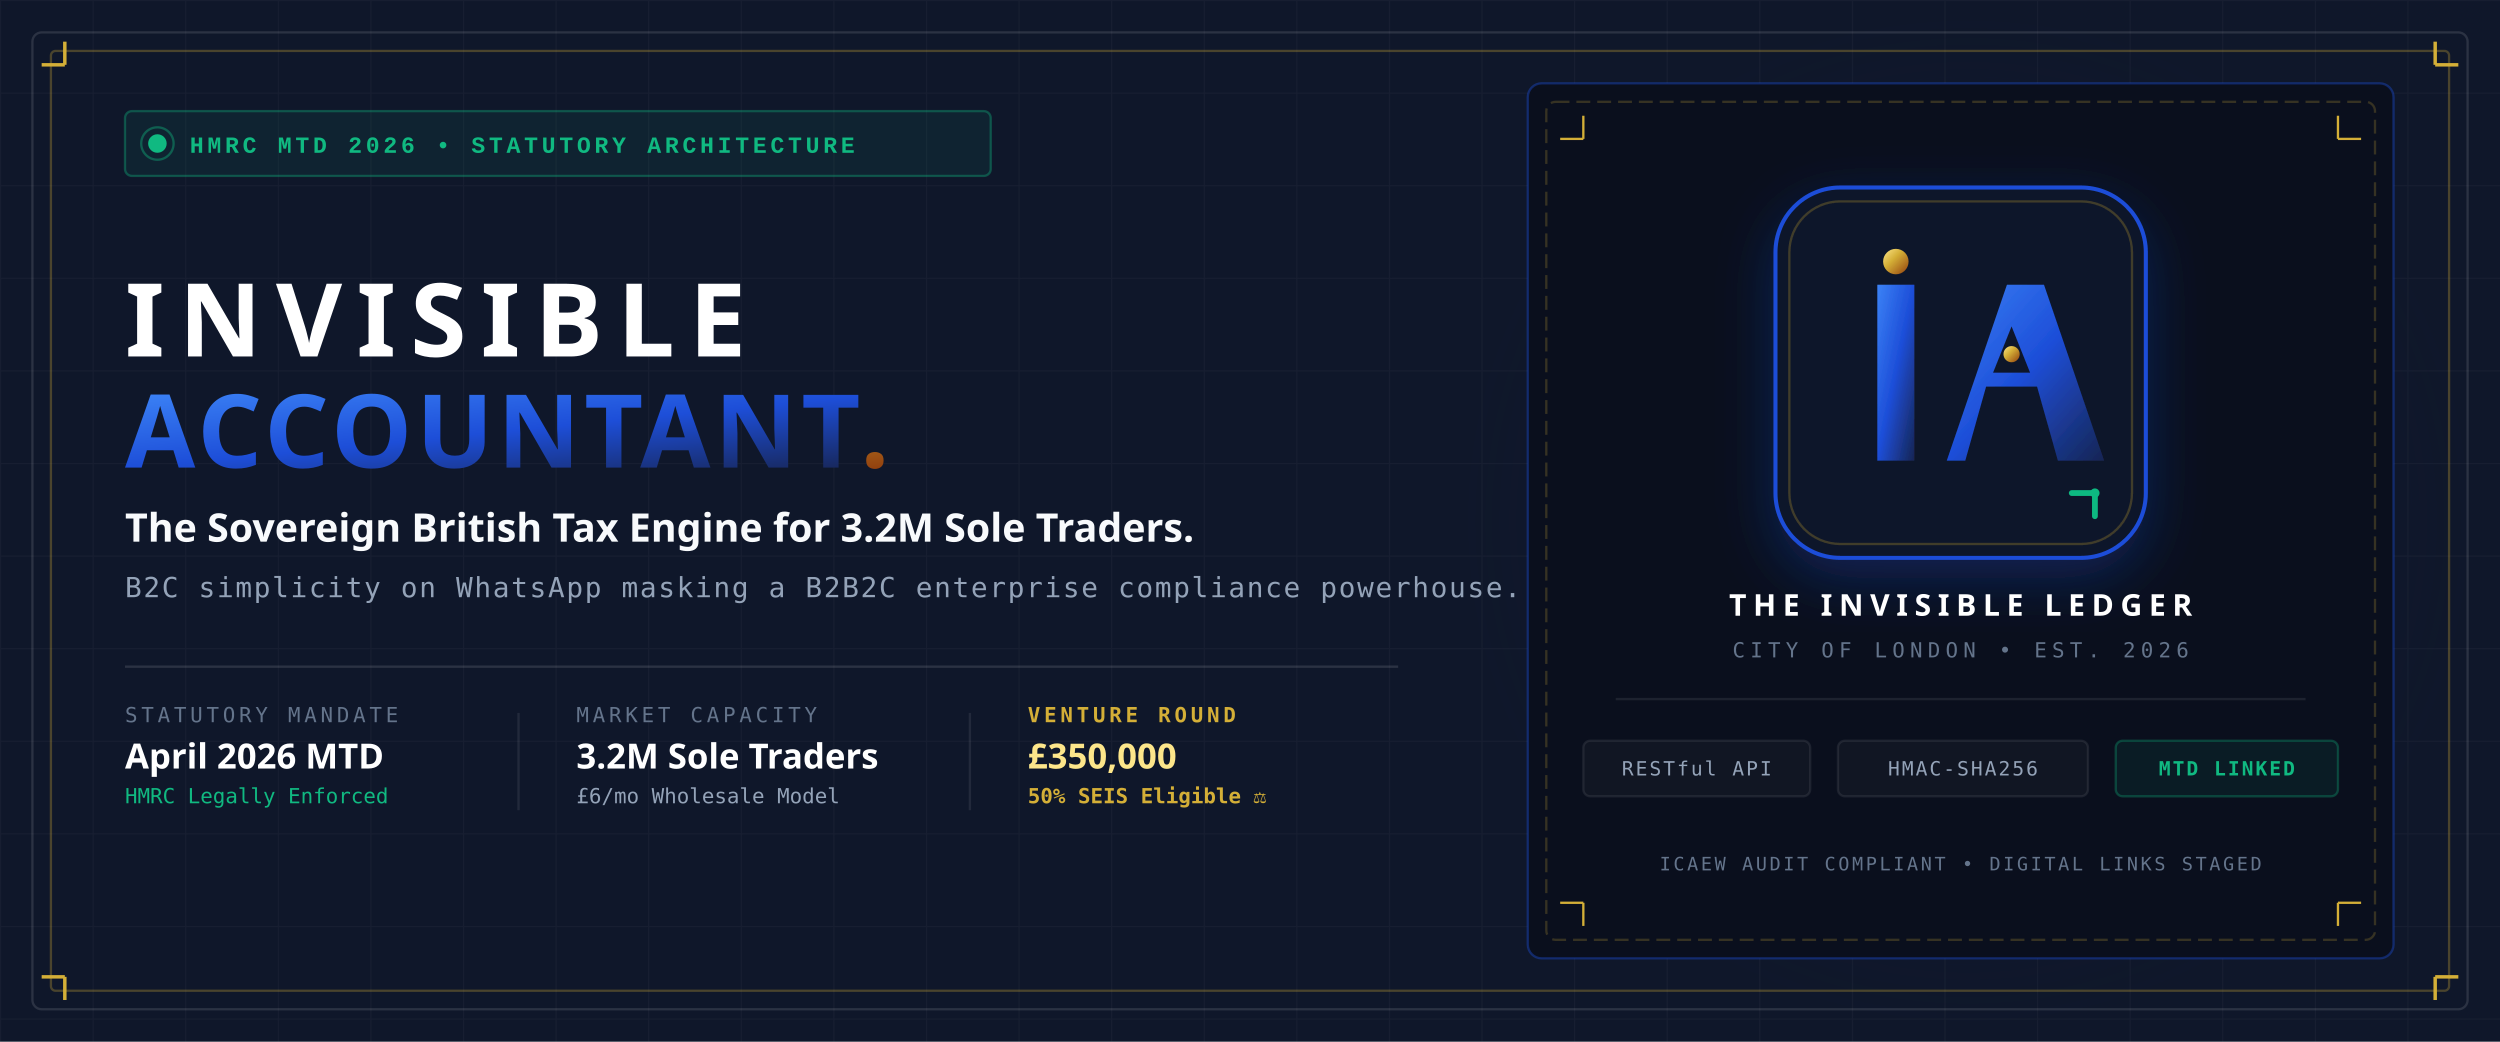
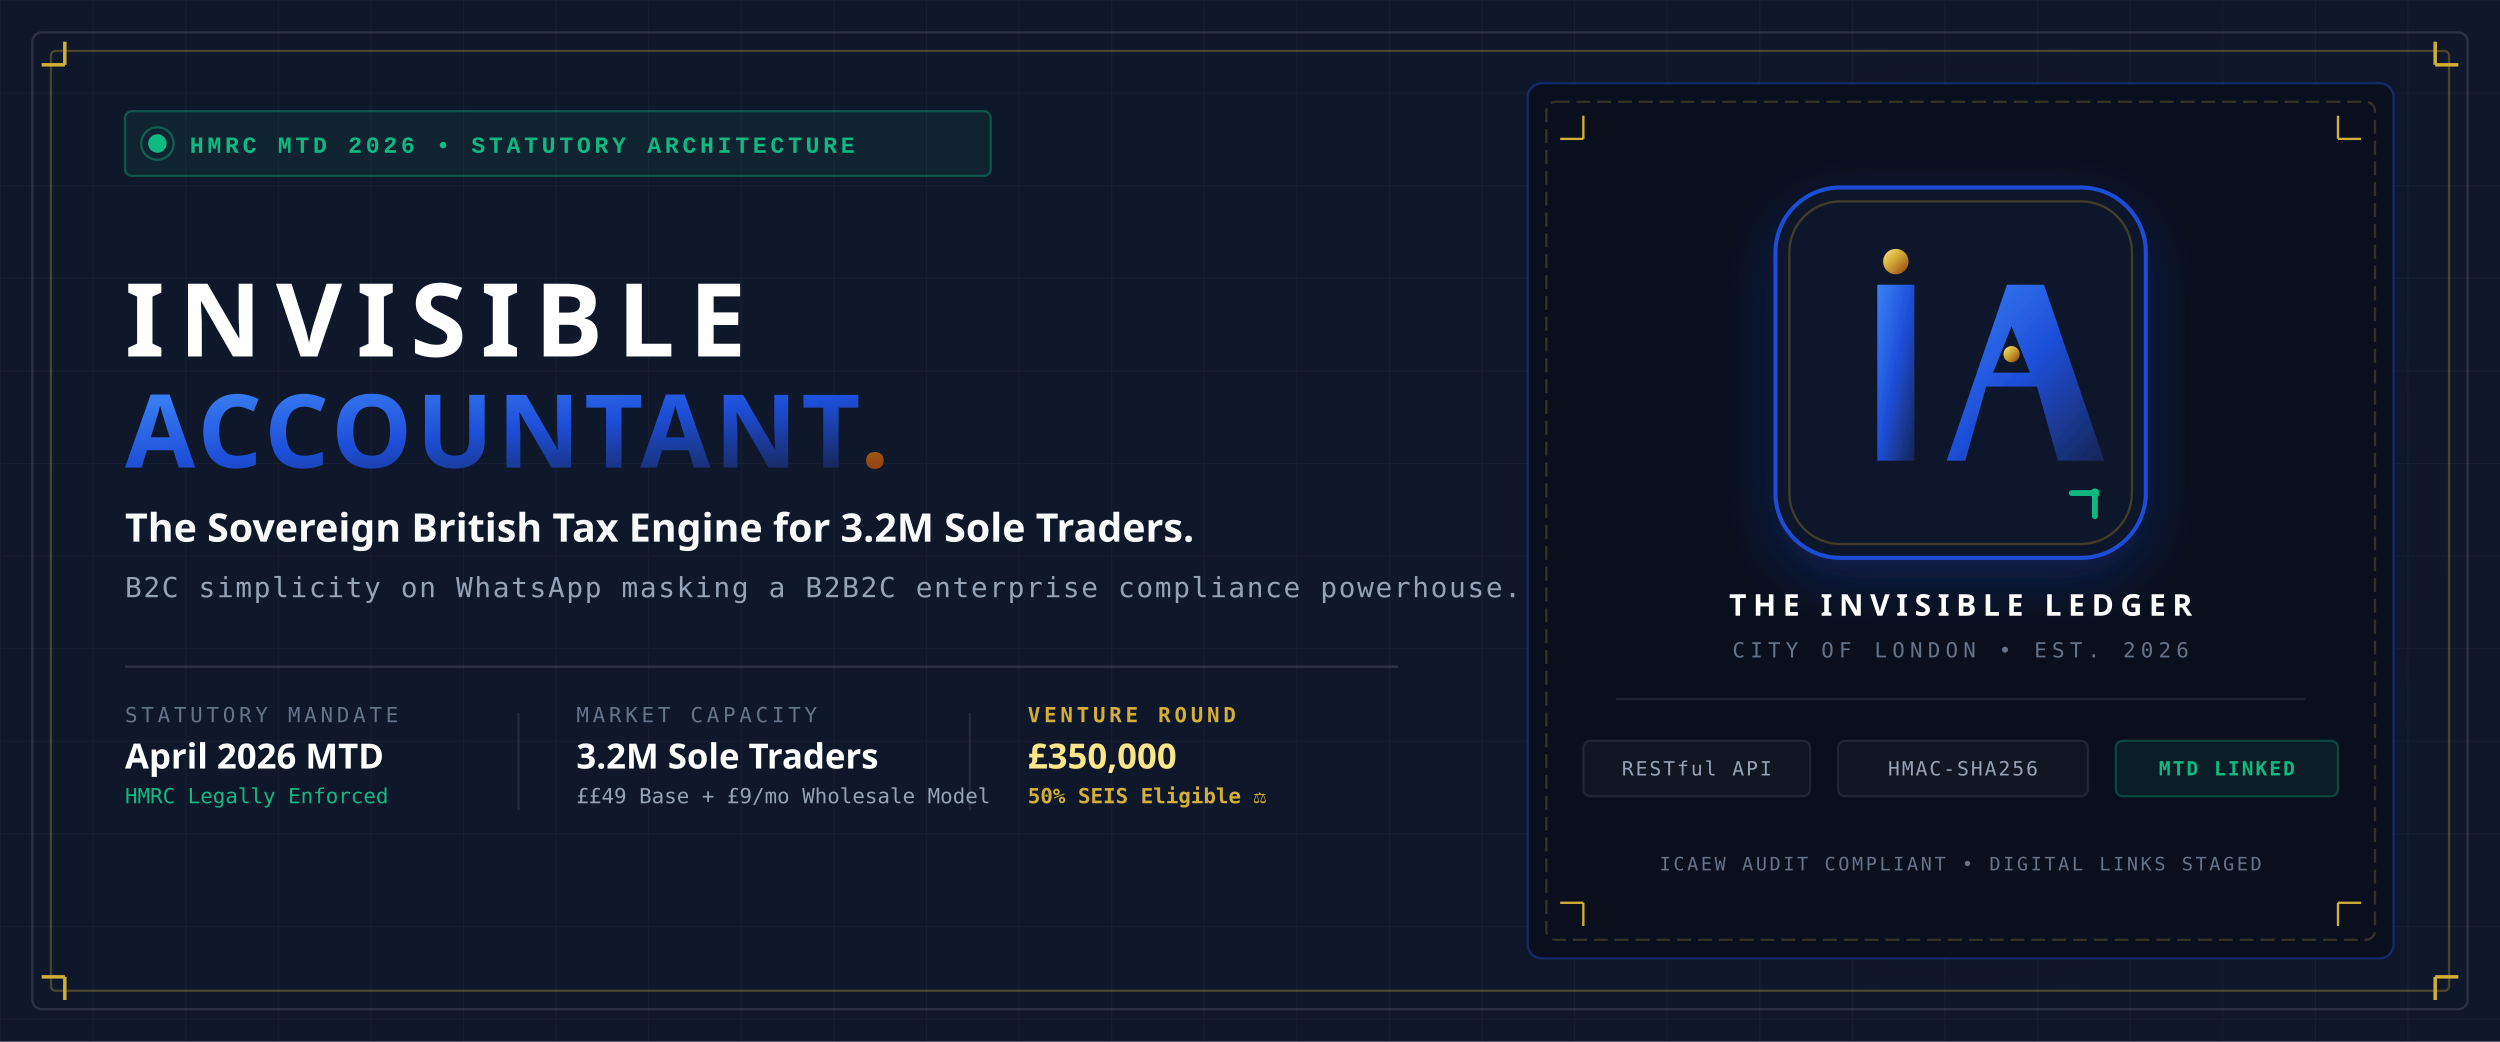
<svg xmlns="http://www.w3.org/2000/svg" viewBox="0 0 1080 450" width="1080" height="450" fill="none">
  <defs>
    <linearGradient id="bannerHeritageGrad" x1="0%" y1="0%" x2="100%" y2="100%">
      <stop offset="0%" stop-color="#3B82F6" />
      <stop offset="50%" stop-color="#1D4ED8" />
      <stop offset="100%" stop-color="#172554" />
    </linearGradient>
    <linearGradient id="bannerGoldGrad" x1="0%" y1="0%" x2="100%" y2="100%">
      <stop offset="0%" stop-color="#FDE68A" />
      <stop offset="40%" stop-color="#D4AF37" />
      <stop offset="100%" stop-color="#92400E" />
    </linearGradient>
    <radialGradient id="bannerSanctuaryGlow" cx="50%" cy="50%" r="50%">
      <stop offset="0%" stop-color="#1D4ED8" stop-opacity="0.25" />
      <stop offset="70%" stop-color="#0F172A" stop-opacity="0" />
    </radialGradient>
    <pattern id="archGrid" width="40" height="40" patternUnits="userSpaceOnUse">
      <path d="M 40 0 L 0 0 0 40" fill="none" stroke="rgba(255, 255, 255, 0.035)" stroke-width="1" />
    </pattern>
    <filter id="crestShadow" x="-20%" y="-20%" width="140%" height="140%">
      <feDropShadow dx="0" dy="8" stdDeviation="12" flood-color="#1D4ED8" flood-opacity="0.3" />
    </filter>
  </defs>
  <rect width="1080" height="450" fill="#0F172A" />
  <rect width="1080" height="450" fill="url(#archGrid)" />
  <circle cx="850" cy="225" r="320" fill="url(#bannerSanctuaryGlow)" />
  <rect x="14" y="14" width="1052" height="422" rx="4" fill="none" stroke="rgba(255, 255, 255, 0.12)" stroke-width="1" />
  <rect x="22" y="22" width="1036" height="406" rx="2" fill="none" stroke="rgba(212, 175, 55, 0.3)" stroke-width="1" />
  <path d="M 18 28 L 28 28 M 28 18 L 28 28" stroke="#D4AF37" stroke-width="1.5" />
  <path d="M 1062 28 L 1052 28 M 1052 18 L 1052 28" stroke="#D4AF37" stroke-width="1.5" />
  <path d="M 18 422 L 28 422 M 28 432 L 28 422" stroke="#D4AF37" stroke-width="1.5" />
  <path d="M 1062 422 L 1052 422 M 1052 432 L 1052 422" stroke="#D4AF37" stroke-width="1.5" />
  <g transform="translate(54, 48)">
    <g transform="translate(0, 0)">
      <rect x="0" y="0" width="374" height="28" rx="3" fill="rgba(16, 185, 129, 0.08)" stroke="rgba(16, 185, 129, 0.35)" stroke-width="1" />
      <circle cx="14" cy="14" r="4" fill="#10B981" />
      <circle cx="14" cy="14" r="7" stroke="#10B981" stroke-width="1" stroke-opacity="0.4" />
      <text x="28" y="18" font-family="'Segoe UI Mono', 'Courier New', monospace" font-size="10" font-weight="600" letter-spacing="0.16em" fill="#10B981">
        HMRC MTD 2026 • STATUTORY ARCHITECTURE
      </text>
    </g>
    <g transform="translate(0, 68)">
      <text x="0" y="38" font-family="'DM Sans', 'Cabinet Grotesk', 'Segoe UI', sans-serif" font-size="44" font-weight="700" letter-spacing="0.14em" fill="#FFFFFF">
        INVISIBLE
      </text>
      <text x="0" y="86" font-family="'DM Sans', 'Cabinet Grotesk', 'Segoe UI', sans-serif" font-size="44" font-weight="800" letter-spacing="0.04em" fill="url(#bannerHeritageGrad)">
        ACCOUNTANT<tspan fill="url(#bannerGoldGrad)">.</tspan>
      </text>
    </g>
    <g transform="translate(0, 186)">
      <text x="0" y="0" font-family="'DM Sans', 'Segoe UI', sans-serif" font-size="17" font-weight="600" fill="#F8FAFC">
        The Sovereign British Tax Engine for 3.2M Sole Traders.
      </text>
      <text x="0" y="24" font-family="'Segoe UI Mono', monospace" font-size="12" fill="#94A3B8" letter-spacing="0.06em">
        B2C simplicity on WhatsApp masking a B2B2C enterprise compliance powerhouse.
      </text>
    </g>
    <line x1="0" y1="240" x2="550" y2="240" stroke="rgba(255, 255, 255, 0.12)" stroke-width="1" />
    <g transform="translate(0, 264)">
      <g transform="translate(0, 0)">
        <text x="0" y="0" font-family="'Segoe UI Mono', monospace" font-size="9" font-weight="500" letter-spacing="0.18em" fill="#64748B">STATUTORY MANDATE</text>
        <text x="0" y="20" font-family="'DM Sans', 'Segoe UI', sans-serif" font-size="15" font-weight="700" fill="#FFFFFF">April 2026 MTD</text>
        <text x="0" y="35" font-family="'Segoe UI Mono', monospace" font-size="9" fill="#10B981">HMRC Legally Enforced</text>
      </g>
      <line x1="170" y1="-4" x2="170" y2="38" stroke="rgba(255, 255, 255, 0.08)" stroke-width="1" />
      <g transform="translate(195, 0)">
        <text x="0" y="0" font-family="'Segoe UI Mono', monospace" font-size="9" font-weight="500" letter-spacing="0.18em" fill="#64748B">MARKET CAPACITY</text>
        <text x="0" y="20" font-family="'DM Sans', 'Segoe UI', sans-serif" font-size="15" font-weight="700" fill="#FFFFFF">3.2M Sole Traders</text>
-         <text x="0" y="35" font-family="'Segoe UI Mono', monospace" font-size="9" fill="#94A3B8">£6/mo Wholesale Model</text>
+         <text x="0" y="35" font-family="'Segoe UI Mono', monospace" font-size="9" fill="#94A3B8">££49 Base + £9/mo Wholesale Model</text>
      </g>
      <line x1="365" y1="-4" x2="365" y2="38" stroke="rgba(255, 255, 255, 0.08)" stroke-width="1" />
      <g transform="translate(390, 0)">
        <text x="0" y="0" font-family="'Segoe UI Mono', monospace" font-size="9" font-weight="600" letter-spacing="0.18em" fill="#D4AF37">VENTURE ROUND</text>
        <text x="0" y="20" font-family="'DM Sans', 'Segoe UI', sans-serif" font-size="15" font-weight="800" fill="#FDE68A">£350,000</text>
        <text x="0" y="35" font-family="'Segoe UI Mono', monospace" font-size="9" font-weight="600" fill="#D4AF37">50% SEIS Eligible ⚖</text>
      </g>
    </g>
  </g>
  <g transform="translate(660, 36)">
    <rect x="0" y="0" width="374" height="378" rx="6" fill="#0A0F1D" stroke="rgba(29, 78, 216, 0.4)" stroke-width="1" />
    <rect x="8" y="8" width="358" height="362" rx="4" fill="none" stroke="rgba(212, 175, 55, 0.22)" stroke-width="1" stroke-dasharray="6 3" />
    <path d="M 14 24 L 24 24 M 24 14 L 24 24" stroke="#D4AF37" stroke-width="1" />
    <path d="M 360 24 L 350 24 M 350 14 L 350 24" stroke="#D4AF37" stroke-width="1" />
    <path d="M 14 354 L 24 354 M 24 364 L 24 354" stroke="#D4AF37" stroke-width="1" />
    <path d="M 360 354 L 350 354 M 350 364 L 350 354" stroke="#D4AF37" stroke-width="1" />
    <g transform="translate(107, 45)" filter="url(#crestShadow)">
      <rect x="0" y="0" width="160" height="160" rx="28" fill="#0F172A" stroke="#1D4ED8" stroke-width="1.75" />
      <rect x="6" y="6" width="148" height="148" rx="22" fill="none" stroke="rgba(212, 175, 55, 0.25)" stroke-width="1" />
      <path d="M 44 42 L 60 42 L 60 118 L 44 118 Z" fill="url(#bannerHeritageGrad)" />
      <circle cx="52" cy="32" r="5.5" fill="url(#bannerGoldGrad)" />
      <path d="M 74 118 L 100 42 L 116 42 L 142 118 L 122 118 L 113 86 L 91 86 L 82 118 Z" fill="url(#bannerHeritageGrad)" />
      <polygon points="102,60 94,80 110,80" fill="#0F172A" />
      <circle cx="102" cy="72" r="3.5" fill="url(#bannerGoldGrad)" />
      <path d="M 128 132 L 138 132 L 138 142" stroke="#10B981" stroke-width="2.5" stroke-linecap="round" />
      <circle cx="138" cy="132" r="2" fill="#10B981" />
    </g>
    <g transform="translate(187, 230)" text-anchor="middle">
      <text x="0" y="0" font-family="'DM Sans', 'Segoe UI', sans-serif" font-size="13" font-weight="700" fill="#FFFFFF" letter-spacing="0.22em">THE INVISIBLE LEDGER</text>
      <text x="0" y="18" font-family="'Segoe UI Mono', monospace" font-size="9" font-weight="500" fill="#64748B" letter-spacing="0.25em">CITY OF LONDON • EST. 2026</text>
    </g>
    <line x1="38" y1="266" x2="336" y2="266" stroke="rgba(255, 255, 255, 0.08)" stroke-width="1" />
    <g transform="translate(24, 284)">
      <rect x="0" y="0" width="98" height="24" rx="3" fill="rgba(255, 255, 255, 0.03)" stroke="rgba(255, 255, 255, 0.08)" stroke-width="1" />
      <text x="49" y="15" font-family="'Segoe UI Mono', monospace" font-size="8.5" fill="#94A3B8" letter-spacing="0.1em" text-anchor="middle">RESTful API</text>
      <rect x="110" y="0" width="108" height="24" rx="3" fill="rgba(255, 255, 255, 0.03)" stroke="rgba(255, 255, 255, 0.08)" stroke-width="1" />
      <text x="164" y="15" font-family="'Segoe UI Mono', monospace" font-size="8.5" fill="#94A3B8" letter-spacing="0.1em" text-anchor="middle">HMAC-SHA256</text>
      <rect x="230" y="0" width="96" height="24" rx="3" fill="rgba(16, 185, 129, 0.08)" stroke="rgba(16, 185, 129, 0.3)" stroke-width="1" />
      <text x="278" y="15" font-family="'Segoe UI Mono', monospace" font-size="8.5" font-weight="600" fill="#10B981" letter-spacing="0.1em" text-anchor="middle">MTD LINKED</text>
    </g>
    <text x="187" y="340" font-family="'Segoe UI Mono', monospace" font-size="8" fill="#64748B" letter-spacing="0.14em" text-anchor="middle">
      ICAEW AUDIT COMPLIANT • DIGITAL LINKS STAGED
    </text>
  </g>
</svg>
